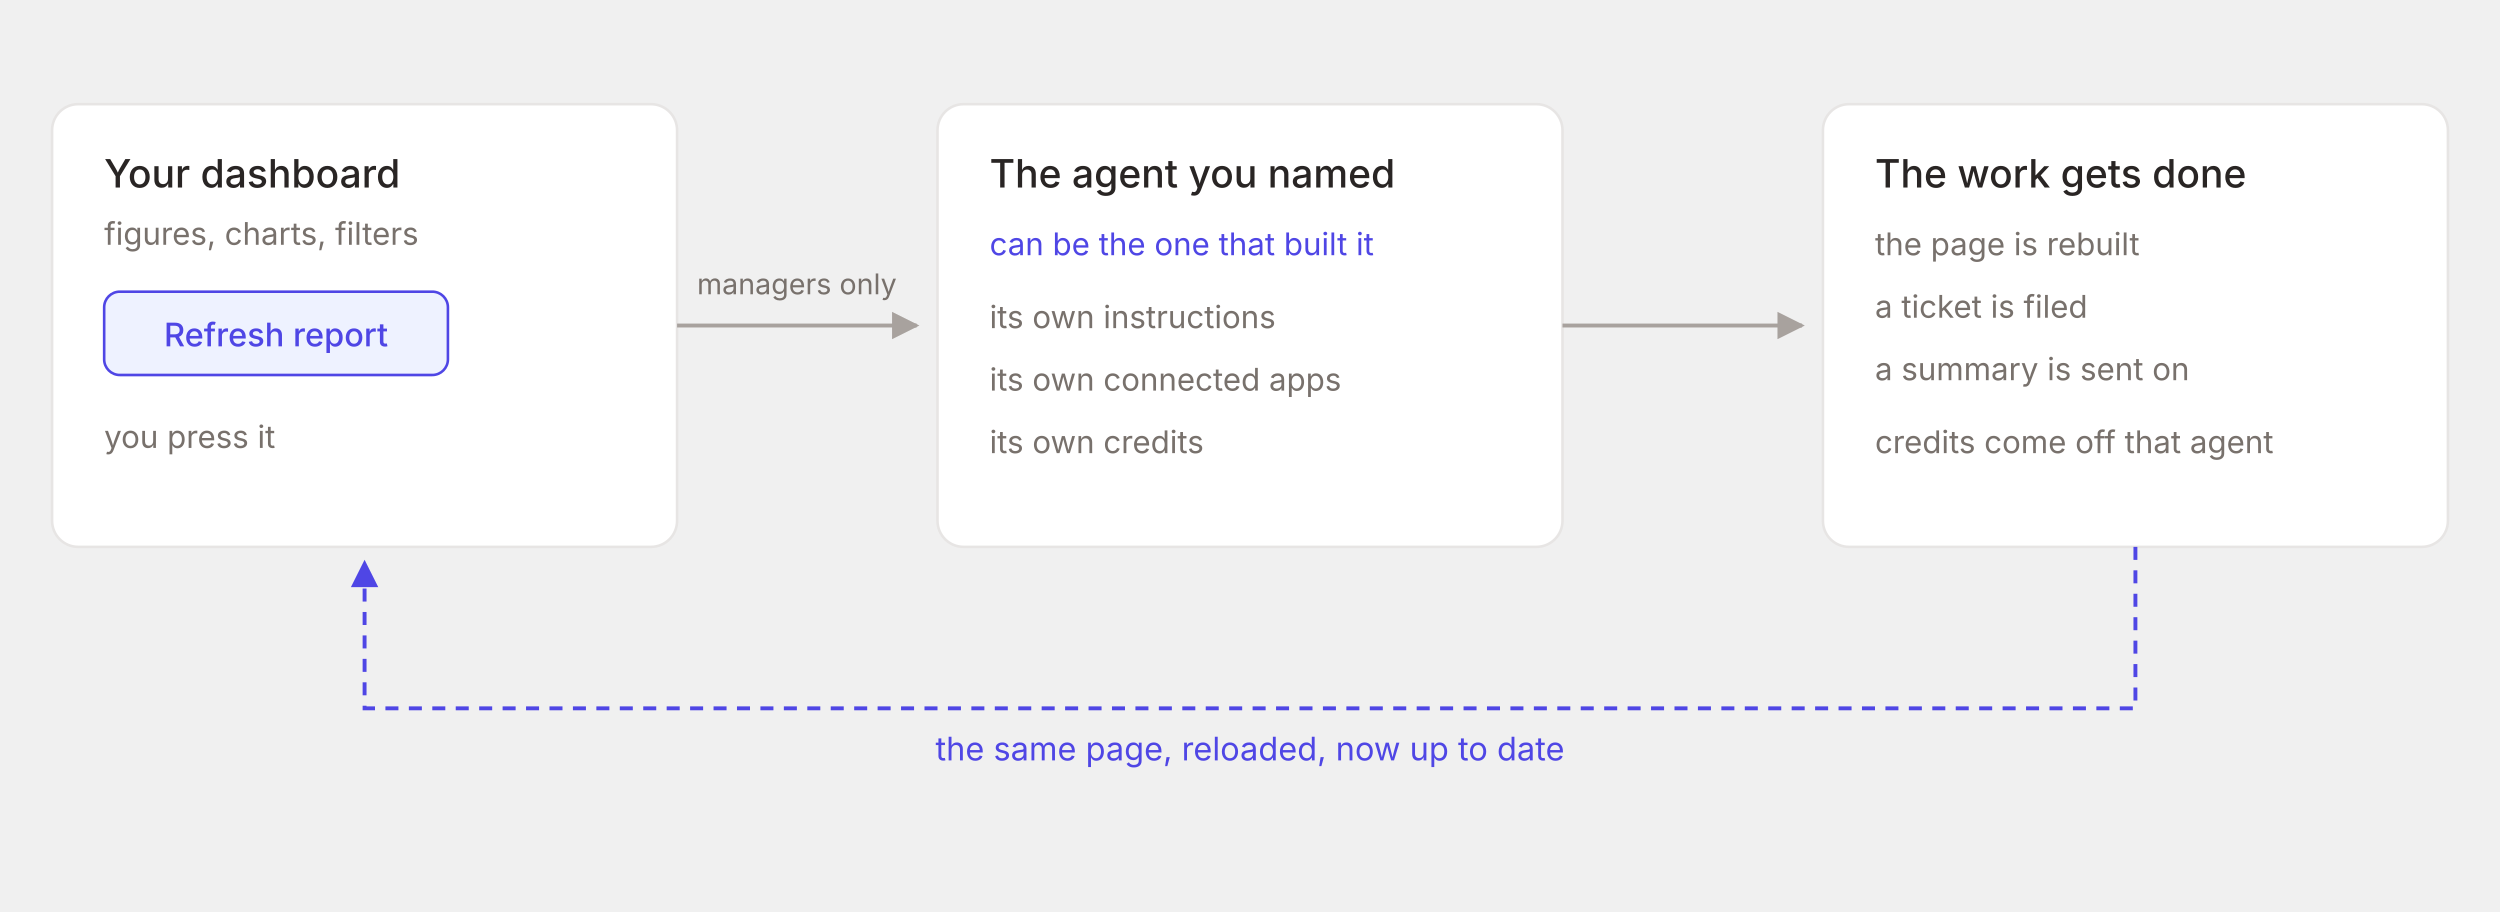
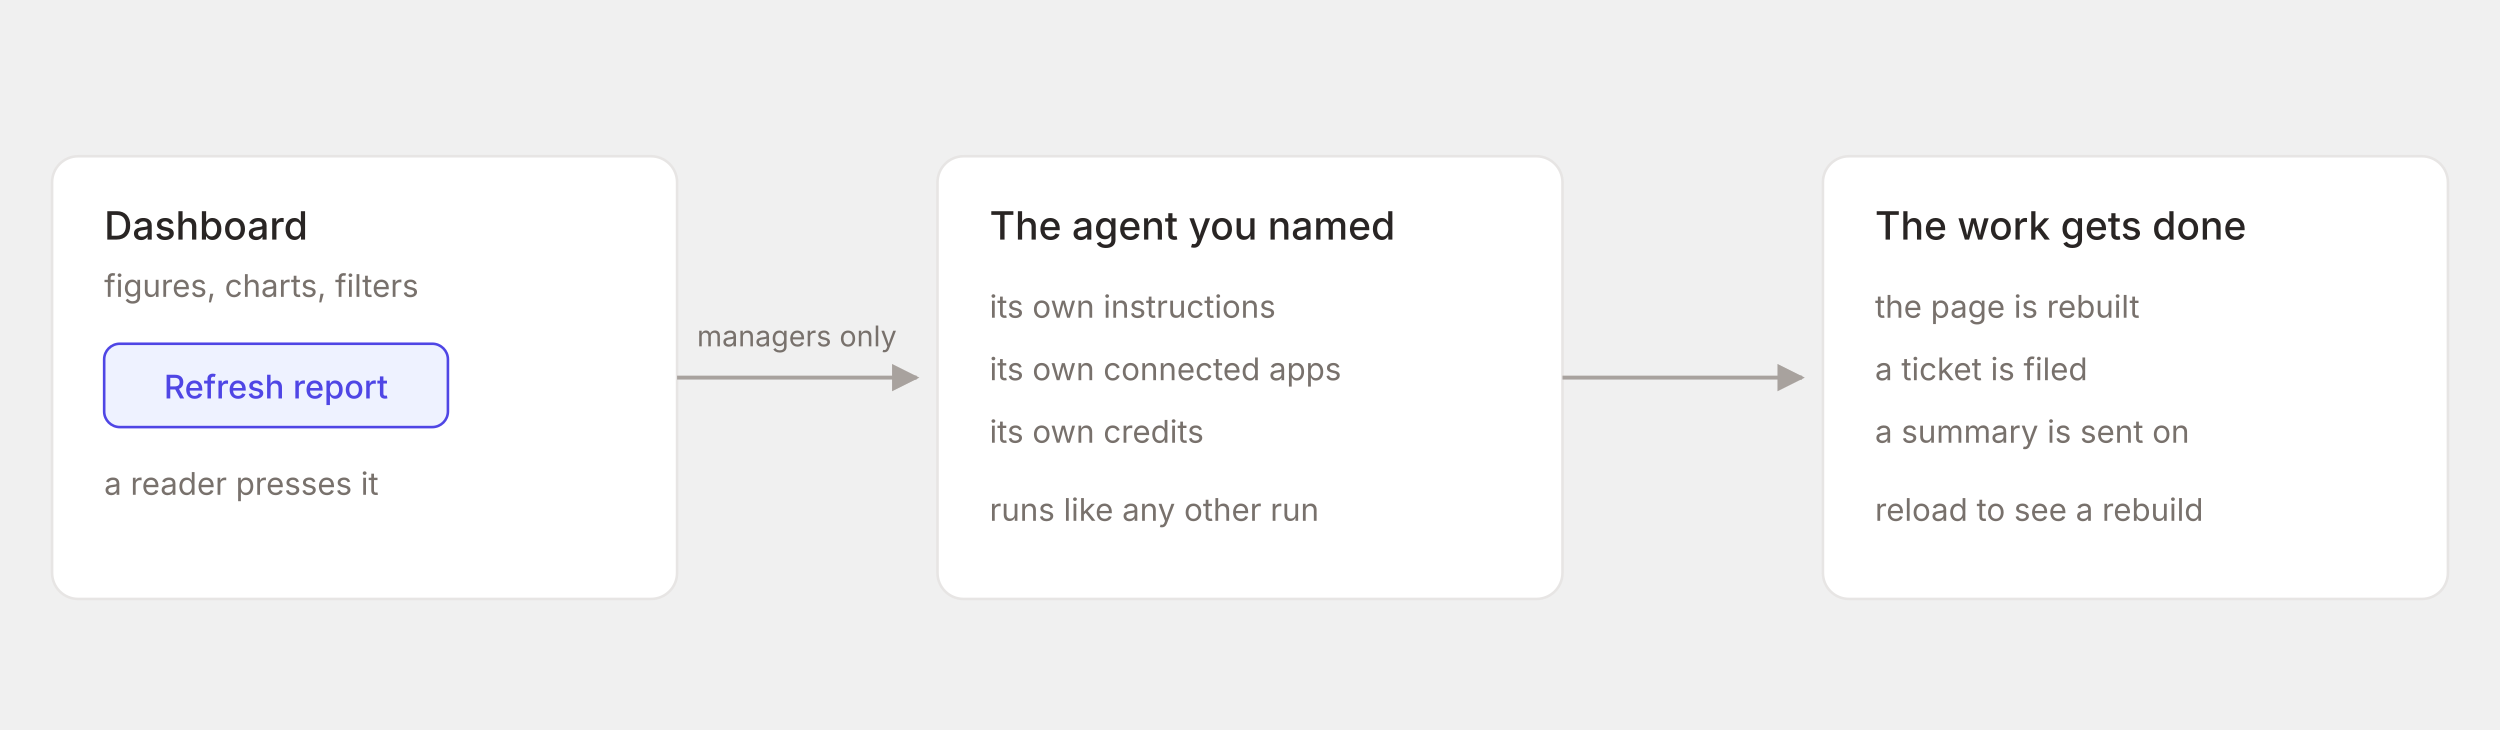
- <svg xmlns="http://www.w3.org/2000/svg" width="960" height="350" viewBox="0 0 960 350" role="img" aria-label="Press a button on a dashboard, the agent behind the page does the work, and the page comes back updated">
+ <svg xmlns="http://www.w3.org/2000/svg" width="960" height="280" viewBox="0 0 960 280" role="img" aria-label="A dashboard button hands a request to the agent behind it, which does the work">
  <defs>
    <marker id="arw" viewBox="0 0 10 10" refX="9" refY="5" markerWidth="7" markerHeight="7" orient="auto-start-reverse">
      <path d="M 0 0 L 10 5 L 0 10 z" fill="#a8a29e" />
    </marker>
-     <marker id="arwa" viewBox="0 0 10 10" refX="9" refY="5" markerWidth="7" markerHeight="7" orient="auto-start-reverse">
-       <path d="M 0 0 L 10 5 L 0 10 z" fill="#4f46e5" />
-     </marker>
  </defs>
-   <rect x="20" y="40" width="240" height="170" rx="10" fill="#ffffff" stroke="#e7e5e4" stroke-width="1" />
-   <text x="40" y="72" font-family="Inter, ui-sans-serif, system-ui, sans-serif" font-size="15" font-weight="500" fill="#292524">Your dashboard</text>
-   <text x="40" y="94" font-family="Inter, ui-sans-serif, system-ui, sans-serif" font-size="12" fill="#78716c">figures, charts, filters</text>
-   <rect x="40" y="112" width="132" height="32" rx="6" fill="#eef2ff" stroke="#4f46e5" stroke-width="1" />
-   <text x="106" y="133" text-anchor="middle" font-family="Inter, ui-sans-serif, system-ui, sans-serif" font-size="12.5" font-weight="500" fill="#4f46e5">Refresh report</text>
-   <text x="40" y="172" font-family="Inter, ui-sans-serif, system-ui, sans-serif" font-size="12" fill="#78716c">you press it</text>
-   <line x1="260" y1="125" x2="352" y2="125" stroke="#a8a29e" stroke-width="1.5" marker-end="url(#arw)" />
-   <text x="306" y="113" text-anchor="middle" font-family="Inter, ui-sans-serif, system-ui, sans-serif" font-size="11" fill="#78716c">managers only</text>
-   <rect x="360" y="40" width="240" height="170" rx="10" fill="#ffffff" stroke="#e7e5e4" stroke-width="1" />
-   <text x="380" y="72" font-family="Inter, ui-sans-serif, system-ui, sans-serif" font-size="15" font-weight="500" fill="#292524">The agent you named</text>
-   <text x="380" y="98" font-family="Inter, ui-sans-serif, system-ui, sans-serif" font-size="12" fill="#4f46e5">can be the one that built it</text>
-   <text x="380" y="126" font-family="Inter, ui-sans-serif, system-ui, sans-serif" font-size="12" fill="#78716c">its own instructions</text>
-   <text x="380" y="150" font-family="Inter, ui-sans-serif, system-ui, sans-serif" font-size="12" fill="#78716c">its own connected apps</text>
-   <text x="380" y="174" font-family="Inter, ui-sans-serif, system-ui, sans-serif" font-size="12" fill="#78716c">its own credits</text>
-   <line x1="600" y1="125" x2="692" y2="125" stroke="#a8a29e" stroke-width="1.5" marker-end="url(#arw)" />
-   <rect x="700" y="40" width="240" height="170" rx="10" fill="#ffffff" stroke="#e7e5e4" stroke-width="1" />
-   <text x="720" y="72" font-family="Inter, ui-sans-serif, system-ui, sans-serif" font-size="15" font-weight="500" fill="#292524">The work gets done</text>
-   <text x="720" y="98" font-family="Inter, ui-sans-serif, system-ui, sans-serif" font-size="12" fill="#78716c">the page is rebuilt</text>
-   <text x="720" y="122" font-family="Inter, ui-sans-serif, system-ui, sans-serif" font-size="12" fill="#78716c">a ticket is filed</text>
-   <text x="720" y="146" font-family="Inter, ui-sans-serif, system-ui, sans-serif" font-size="12" fill="#78716c">a summary is sent on</text>
-   <text x="720" y="174" font-family="Inter, ui-sans-serif, system-ui, sans-serif" font-size="12" fill="#78716c">credits come off that agent</text>
-   <path d="M 820 210 L 820 272 L 140 272 L 140 216" fill="none" stroke="#4f46e5" stroke-width="1.5" stroke-dasharray="5 4" marker-end="url(#arwa)" />
-   <text x="480" y="292" text-anchor="middle" font-family="Inter, ui-sans-serif, system-ui, sans-serif" font-size="12.5" fill="#4f46e5">the same page, reloaded, now up to date</text>
+   <rect x="20" y="60" width="240" height="170" rx="10" fill="#ffffff" stroke="#e7e5e4" stroke-width="1" />
+   <text x="40" y="92" font-family="Inter, ui-sans-serif, system-ui, sans-serif" font-size="15" font-weight="500" fill="#292524">Dashboard</text>
+   <text x="40" y="114" font-family="Inter, ui-sans-serif, system-ui, sans-serif" font-size="12" fill="#78716c">figures, charts, filters</text>
+   <rect x="40" y="132" width="132" height="32" rx="6" fill="#eef2ff" stroke="#4f46e5" stroke-width="1" />
+   <text x="106" y="153" text-anchor="middle" font-family="Inter, ui-sans-serif, system-ui, sans-serif" font-size="12.5" font-weight="500" fill="#4f46e5">Refresh report</text>
+   <text x="40" y="190" font-family="Inter, ui-sans-serif, system-ui, sans-serif" font-size="12" fill="#78716c">a reader presses it</text>
+   <line x1="260" y1="145" x2="352" y2="145" stroke="#a8a29e" stroke-width="1.5" marker-end="url(#arw)" />
+   <text x="306" y="133" text-anchor="middle" font-family="Inter, ui-sans-serif, system-ui, sans-serif" font-size="11" fill="#78716c">managers only</text>
+   <rect x="360" y="60" width="240" height="170" rx="10" fill="#ffffff" stroke="#e7e5e4" stroke-width="1" />
+   <text x="380" y="92" font-family="Inter, ui-sans-serif, system-ui, sans-serif" font-size="15" font-weight="500" fill="#292524">The agent you named</text>
+   <text x="380" y="122" font-family="Inter, ui-sans-serif, system-ui, sans-serif" font-size="12" fill="#78716c">its own instructions</text>
+   <text x="380" y="146" font-family="Inter, ui-sans-serif, system-ui, sans-serif" font-size="12" fill="#78716c">its own connected apps</text>
+   <text x="380" y="170" font-family="Inter, ui-sans-serif, system-ui, sans-serif" font-size="12" fill="#78716c">its own credits</text>
+   <text x="380" y="200" font-family="Inter, ui-sans-serif, system-ui, sans-serif" font-size="12" fill="#78716c">runs like any other run</text>
+   <line x1="600" y1="145" x2="692" y2="145" stroke="#a8a29e" stroke-width="1.5" marker-end="url(#arw)" />
+   <rect x="700" y="60" width="240" height="170" rx="10" fill="#ffffff" stroke="#e7e5e4" stroke-width="1" />
+   <text x="720" y="92" font-family="Inter, ui-sans-serif, system-ui, sans-serif" font-size="15" font-weight="500" fill="#292524">The work gets done</text>
+   <text x="720" y="122" font-family="Inter, ui-sans-serif, system-ui, sans-serif" font-size="12" fill="#78716c">the page is rebuilt</text>
+   <text x="720" y="146" font-family="Inter, ui-sans-serif, system-ui, sans-serif" font-size="12" fill="#78716c">a ticket is filed</text>
+   <text x="720" y="170" font-family="Inter, ui-sans-serif, system-ui, sans-serif" font-size="12" fill="#78716c">a summary is sent on</text>
+   <text x="720" y="200" font-family="Inter, ui-sans-serif, system-ui, sans-serif" font-size="12" fill="#78716c">reload to see a rebuild</text>
</svg>
